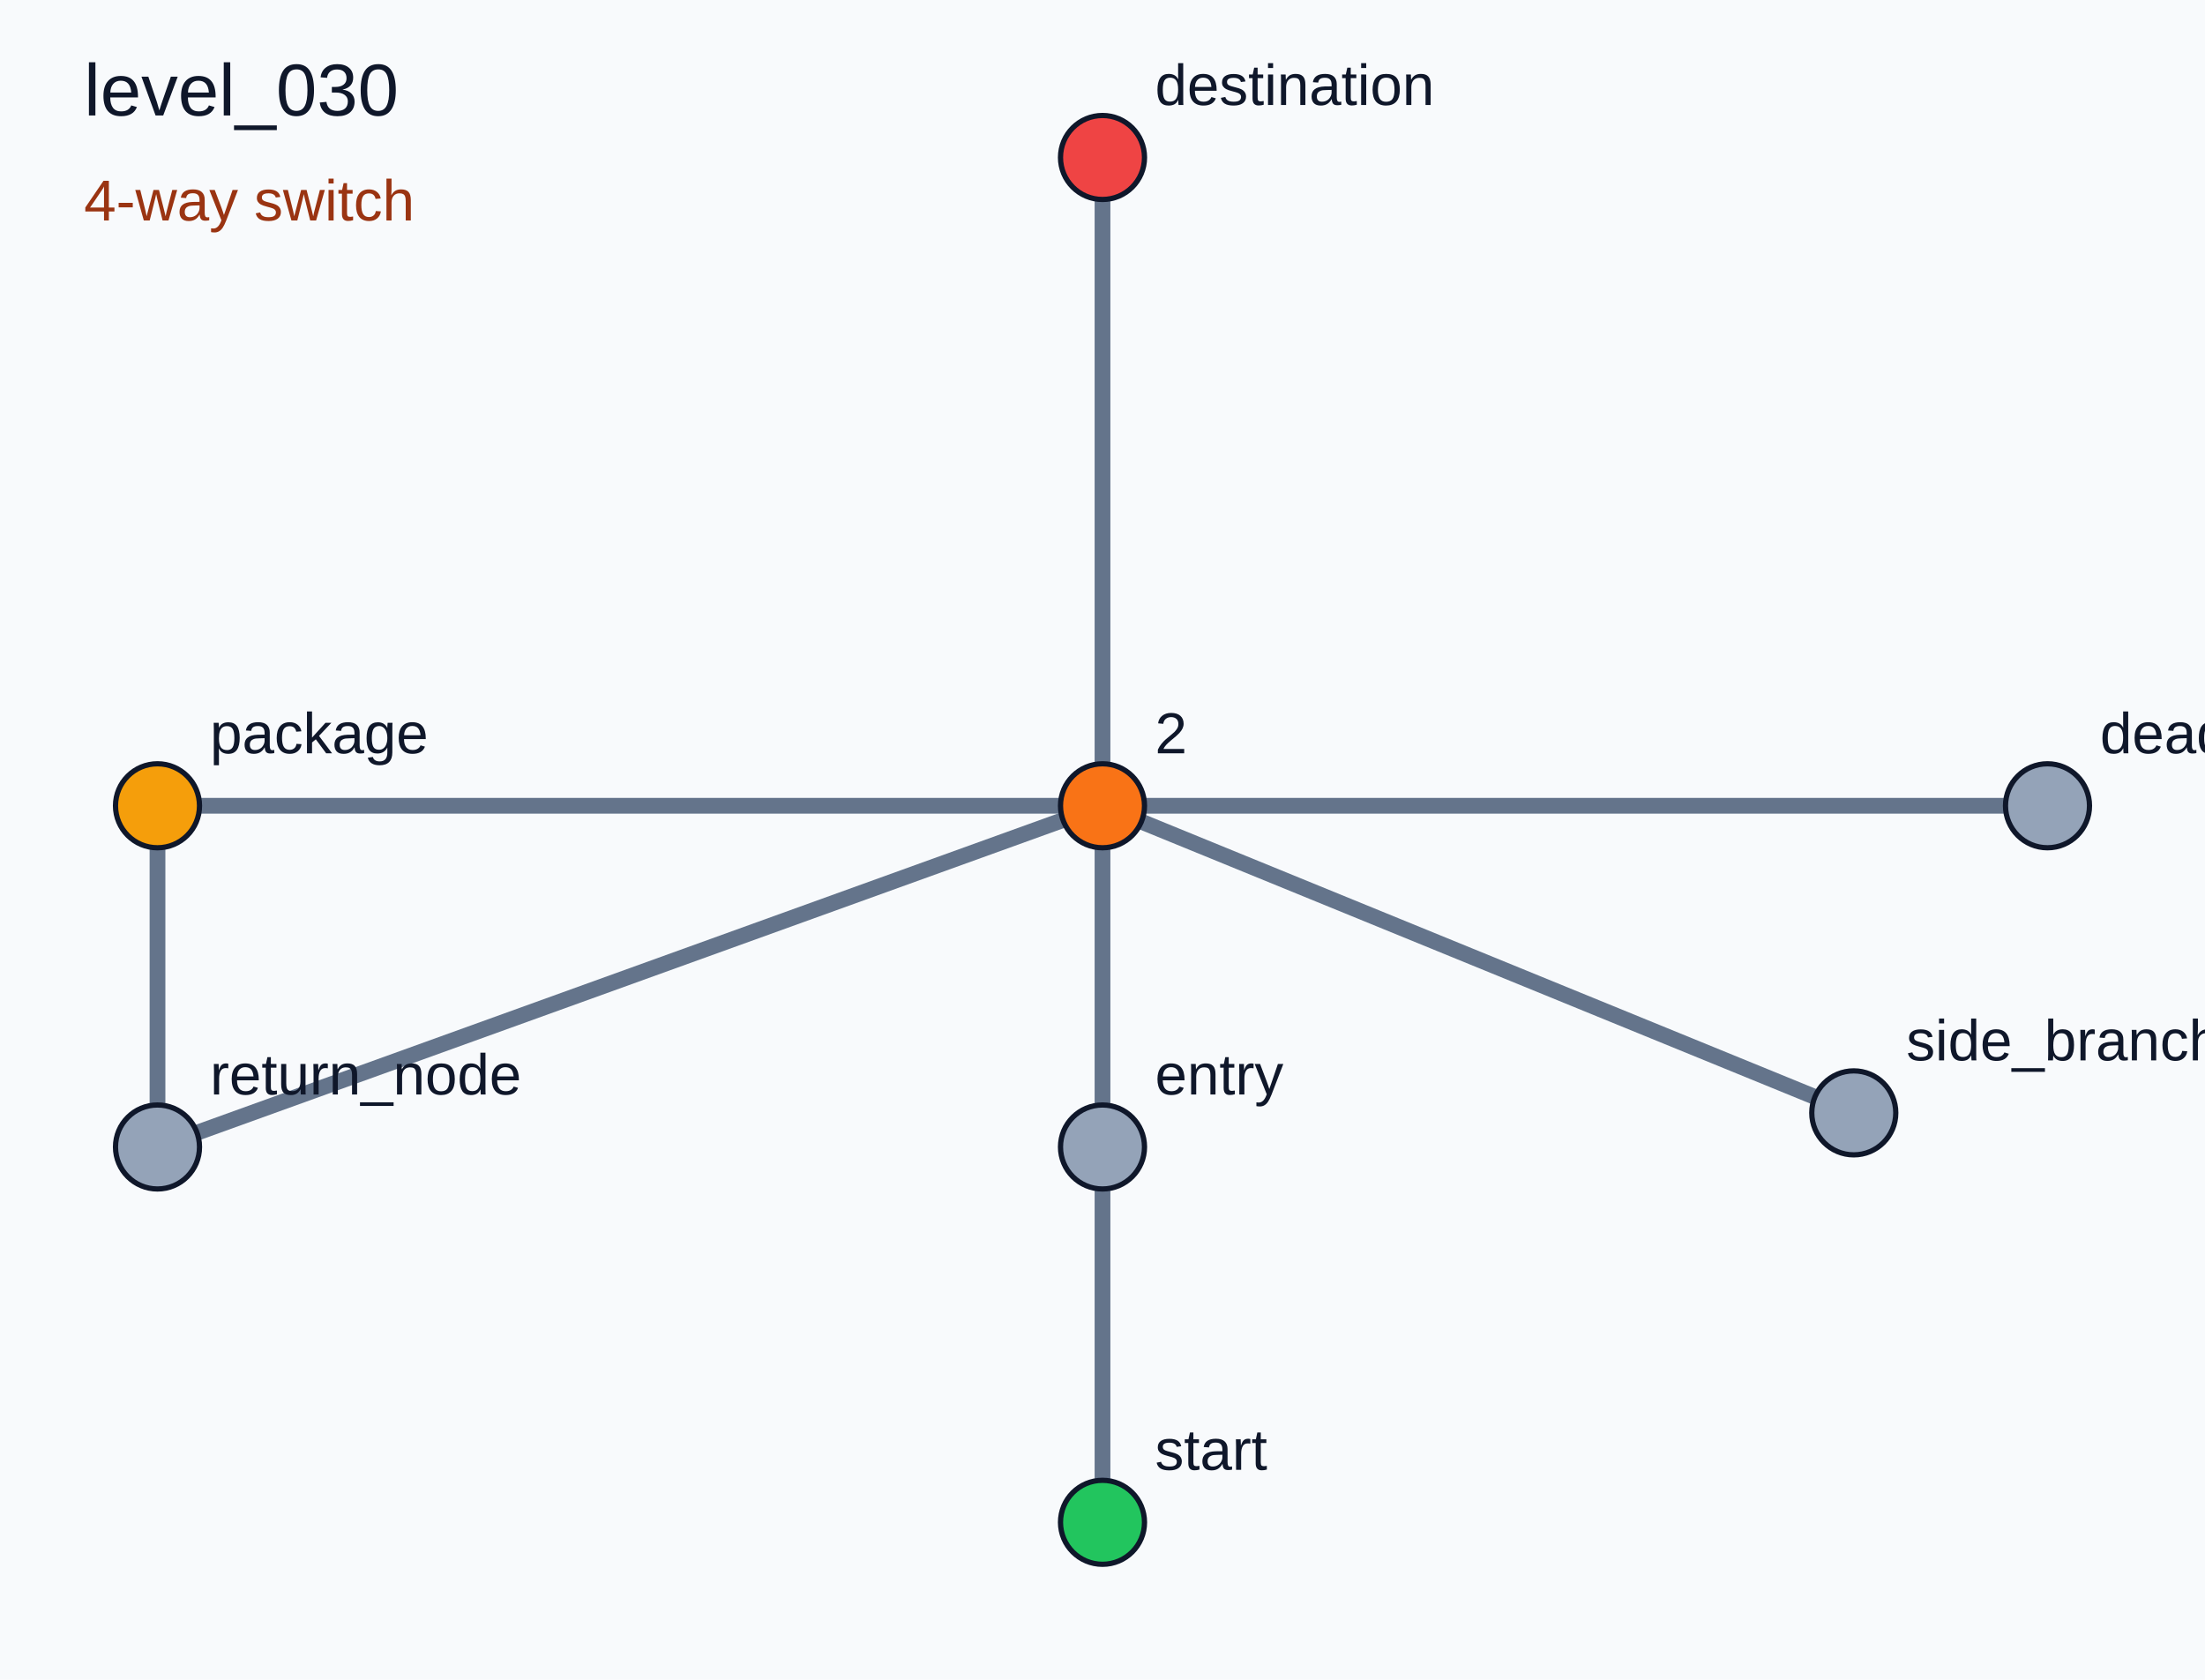
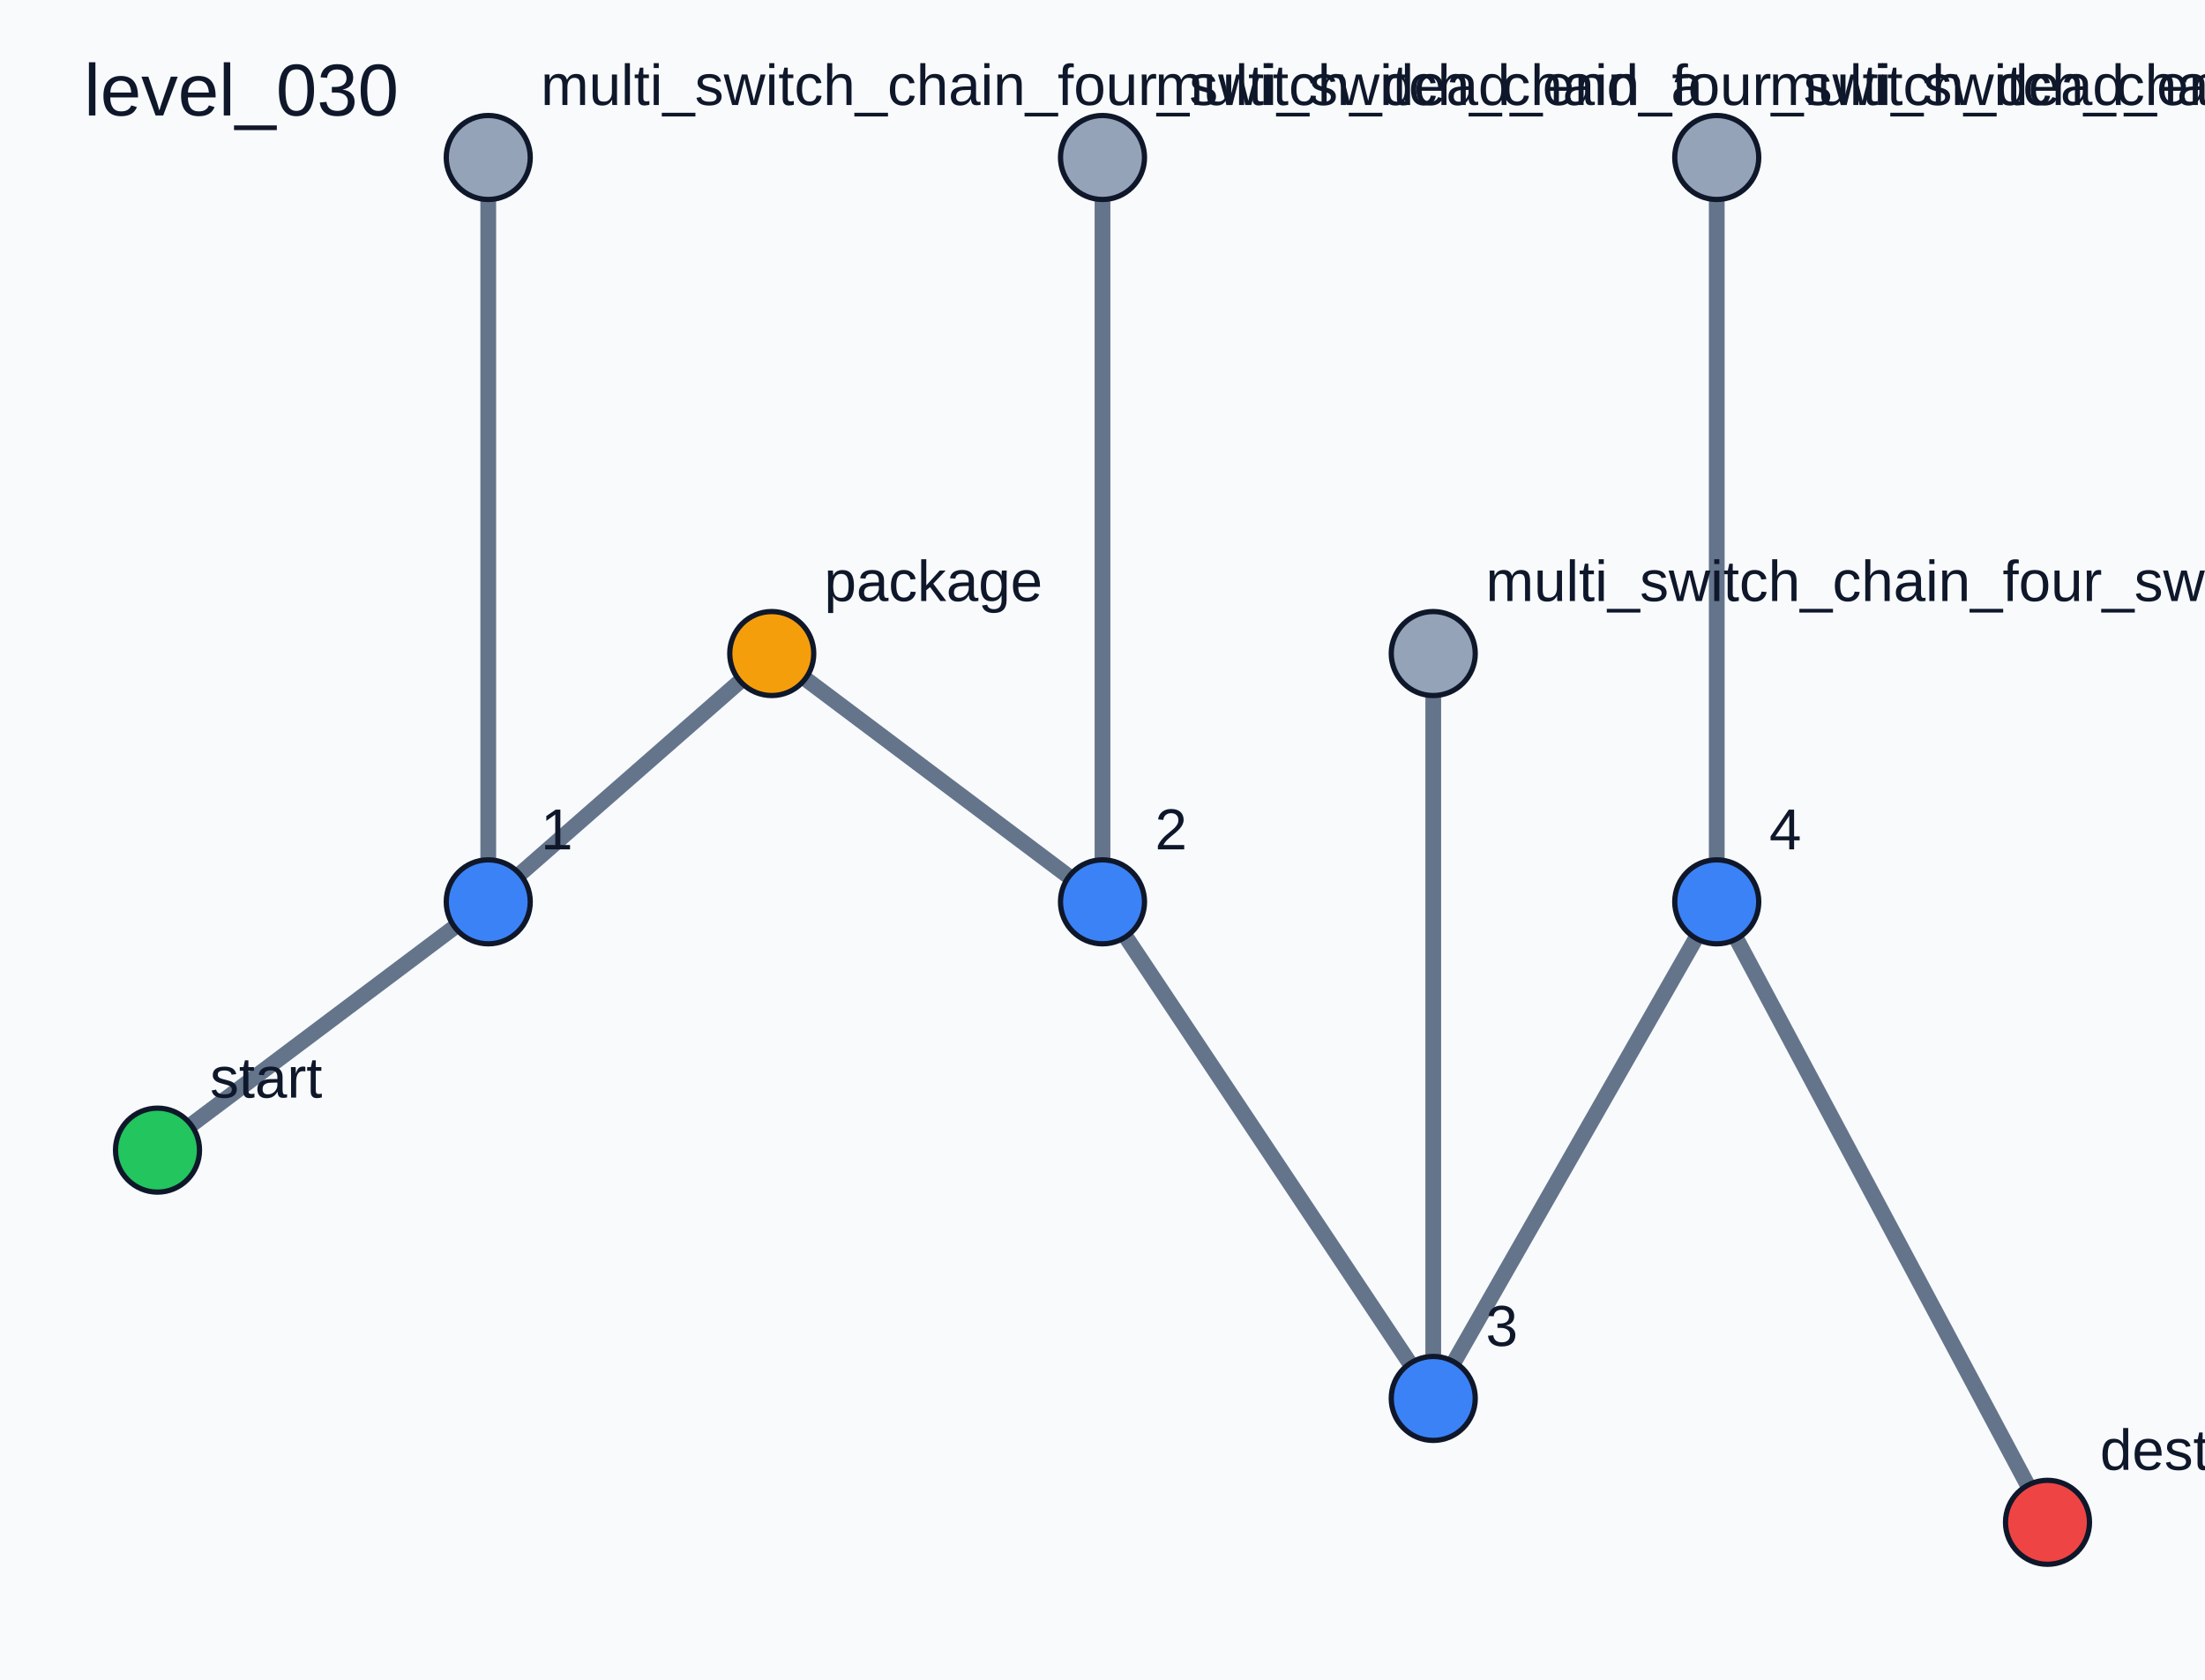
<svg xmlns="http://www.w3.org/2000/svg" width="420" height="320" viewBox="0 0 420 320">
  <rect width="100%" height="100%" fill="#f8fafc" />
  <text x="16" y="22" font-family="Arial" font-size="14" fill="#0f172a">level_030</text>
-   <text x="16" y="42" font-family="Arial" font-size="11" fill="#9a3412">4-way switch</text>
-   <line x1="210.0" y1="290.0" x2="210.0" y2="218.5" stroke="#64748b" stroke-width="3" />
-   <line x1="210.0" y1="218.5" x2="210.0" y2="153.5" stroke="#64748b" stroke-width="3" />
-   <line x1="210.0" y1="153.5" x2="390.0" y2="153.5" stroke="#64748b" stroke-width="3" />
-   <line x1="210.0" y1="153.5" x2="30.0" y2="153.5" stroke="#64748b" stroke-width="3" />
-   <line x1="210.0" y1="153.5" x2="210.0" y2="30.0" stroke="#64748b" stroke-width="3" />
-   <line x1="210.0" y1="153.5" x2="353.1" y2="212.0" stroke="#64748b" stroke-width="3" />
-   <line x1="30.0" y1="153.5" x2="30.0" y2="218.5" stroke="#64748b" stroke-width="3" />
-   <line x1="30.0" y1="218.5" x2="210.0" y2="153.5" stroke="#64748b" stroke-width="3" />
-   <circle cx="210.0" cy="290.0" r="8" fill="#22c55e" stroke="#0f172a" stroke-width="1" />
-   <text x="220.0" y="280.0" font-family="Arial" font-size="11" fill="#0f172a">start</text>
-   <circle cx="210.0" cy="218.5" r="8" fill="#94a3b8" stroke="#0f172a" stroke-width="1" />
-   <text x="220.0" y="208.5" font-family="Arial" font-size="11" fill="#0f172a">entry</text>
-   <circle cx="210.0" cy="153.5" r="8" fill="#f97316" stroke="#0f172a" stroke-width="1" />
-   <text x="220.0" y="143.5" font-family="Arial" font-size="11" fill="#0f172a">2</text>
-   <circle cx="390.0" cy="153.5" r="8" fill="#94a3b8" stroke="#0f172a" stroke-width="1" />
-   <text x="400.0" y="143.5" font-family="Arial" font-size="11" fill="#0f172a">dead_end</text>
-   <circle cx="30.0" cy="153.5" r="8" fill="#f59e0b" stroke="#0f172a" stroke-width="1" />
-   <text x="40.0" y="143.5" font-family="Arial" font-size="11" fill="#0f172a">package</text>
-   <circle cx="30.0" cy="218.5" r="8" fill="#94a3b8" stroke="#0f172a" stroke-width="1" />
-   <text x="40.0" y="208.5" font-family="Arial" font-size="11" fill="#0f172a">return_node</text>
-   <circle cx="210.0" cy="30.0" r="8" fill="#ef4444" stroke="#0f172a" stroke-width="1" />
-   <text x="220.0" y="20.0" font-family="Arial" font-size="11" fill="#0f172a">destination</text>
-   <circle cx="353.1" cy="212.0" r="8" fill="#94a3b8" stroke="#0f172a" stroke-width="1" />
-   <text x="363.1" y="202.0" font-family="Arial" font-size="11" fill="#0f172a">side_branch</text>
+   <line x1="30.0" y1="219.1" x2="93.0" y2="171.8" stroke="#64748b" stroke-width="3" />
+   <line x1="93.0" y1="171.8" x2="93.0" y2="30.0" stroke="#64748b" stroke-width="3" />
+   <line x1="93.0" y1="171.8" x2="147.0" y2="124.5" stroke="#64748b" stroke-width="3" />
+   <line x1="147.0" y1="124.5" x2="210.0" y2="171.8" stroke="#64748b" stroke-width="3" />
+   <line x1="210.0" y1="171.8" x2="210.0" y2="30.0" stroke="#64748b" stroke-width="3" />
+   <line x1="210.0" y1="171.8" x2="273.0" y2="266.4" stroke="#64748b" stroke-width="3" />
+   <line x1="273.0" y1="266.4" x2="273.0" y2="124.5" stroke="#64748b" stroke-width="3" />
+   <line x1="273.0" y1="266.4" x2="327.0" y2="171.8" stroke="#64748b" stroke-width="3" />
+   <line x1="327.0" y1="171.8" x2="327.0" y2="30.0" stroke="#64748b" stroke-width="3" />
+   <line x1="327.0" y1="171.8" x2="390.0" y2="290.0" stroke="#64748b" stroke-width="3" />
+   <circle cx="30.0" cy="219.1" r="8" fill="#22c55e" stroke="#0f172a" stroke-width="1" />
+   <text x="40.0" y="209.1" font-family="Arial" font-size="11" fill="#0f172a">start</text>
+   <circle cx="93.0" cy="171.8" r="8" fill="#3b82f6" stroke="#0f172a" stroke-width="1" />
+   <text x="103.0" y="161.8" font-family="Arial" font-size="11" fill="#0f172a">1</text>
+   <circle cx="147.0" cy="124.5" r="8" fill="#f59e0b" stroke="#0f172a" stroke-width="1" />
+   <text x="157.0" y="114.5" font-family="Arial" font-size="11" fill="#0f172a">package</text>
+   <circle cx="210.0" cy="171.8" r="8" fill="#3b82f6" stroke="#0f172a" stroke-width="1" />
+   <text x="220.0" y="161.8" font-family="Arial" font-size="11" fill="#0f172a">2</text>
+   <circle cx="273.0" cy="266.4" r="8" fill="#3b82f6" stroke="#0f172a" stroke-width="1" />
+   <text x="283.0" y="256.4" font-family="Arial" font-size="11" fill="#0f172a">3</text>
+   <circle cx="327.0" cy="171.8" r="8" fill="#3b82f6" stroke="#0f172a" stroke-width="1" />
+   <text x="337.0" y="161.8" font-family="Arial" font-size="11" fill="#0f172a">4</text>
+   <circle cx="390.0" cy="290.0" r="8" fill="#ef4444" stroke="#0f172a" stroke-width="1" />
+   <text x="400.0" y="280.0" font-family="Arial" font-size="11" fill="#0f172a">destination</text>
+   <circle cx="93.0" cy="30.0" r="8" fill="#94a3b8" stroke="#0f172a" stroke-width="1" />
+   <text x="103.0" y="20.0" font-family="Arial" font-size="11" fill="#0f172a">multi_switch_chain_four_switch_dead_end_a</text>
+   <circle cx="210.0" cy="30.0" r="8" fill="#94a3b8" stroke="#0f172a" stroke-width="1" />
+   <text x="220.0" y="20.0" font-family="Arial" font-size="11" fill="#0f172a">multi_switch_chain_four_switch_dead_end_b</text>
+   <circle cx="273.0" cy="124.5" r="8" fill="#94a3b8" stroke="#0f172a" stroke-width="1" />
+   <text x="283.0" y="114.5" font-family="Arial" font-size="11" fill="#0f172a">multi_switch_chain_four_switch_dead_end_c</text>
+   <circle cx="327.0" cy="30.0" r="8" fill="#94a3b8" stroke="#0f172a" stroke-width="1" />
+   <text x="337.0" y="20.0" font-family="Arial" font-size="11" fill="#0f172a">multi_switch_chain_four_switch_dead_end_d</text>
</svg>
